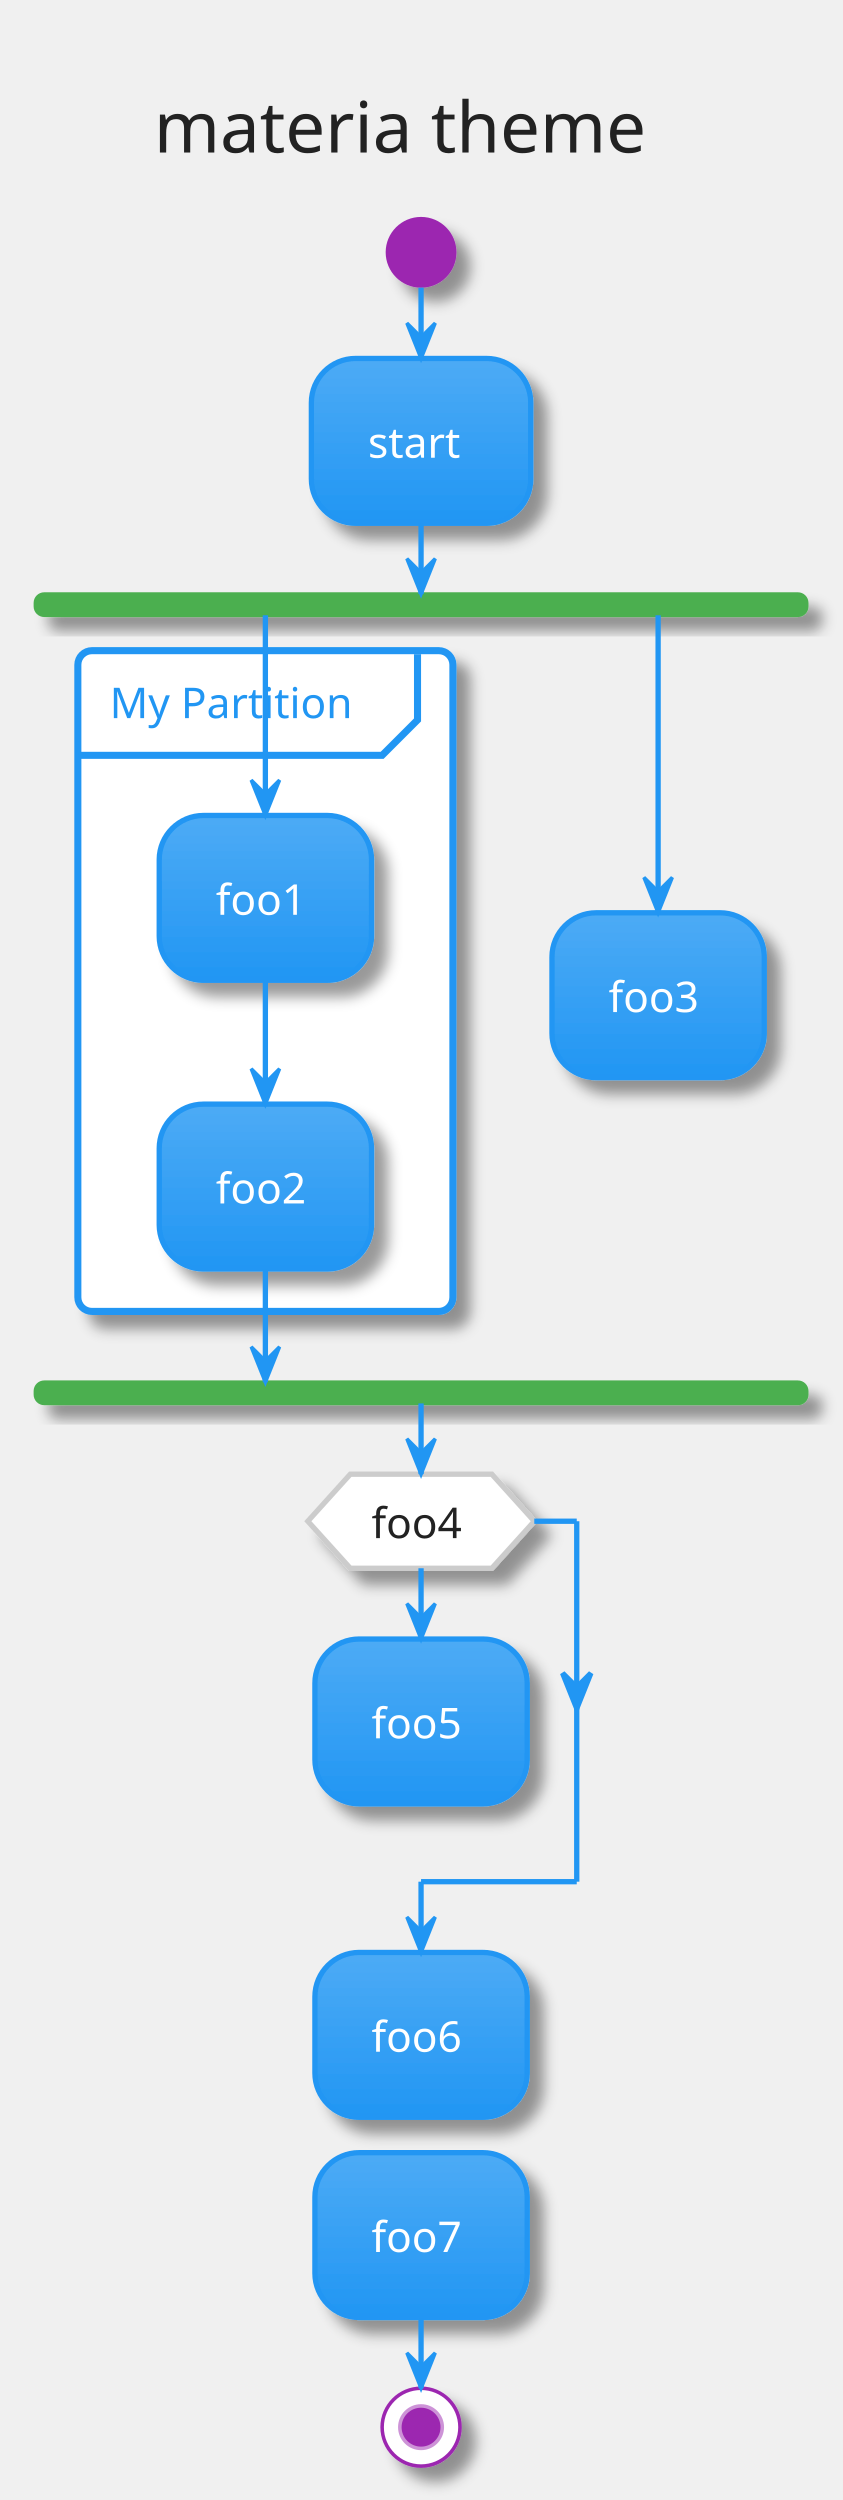
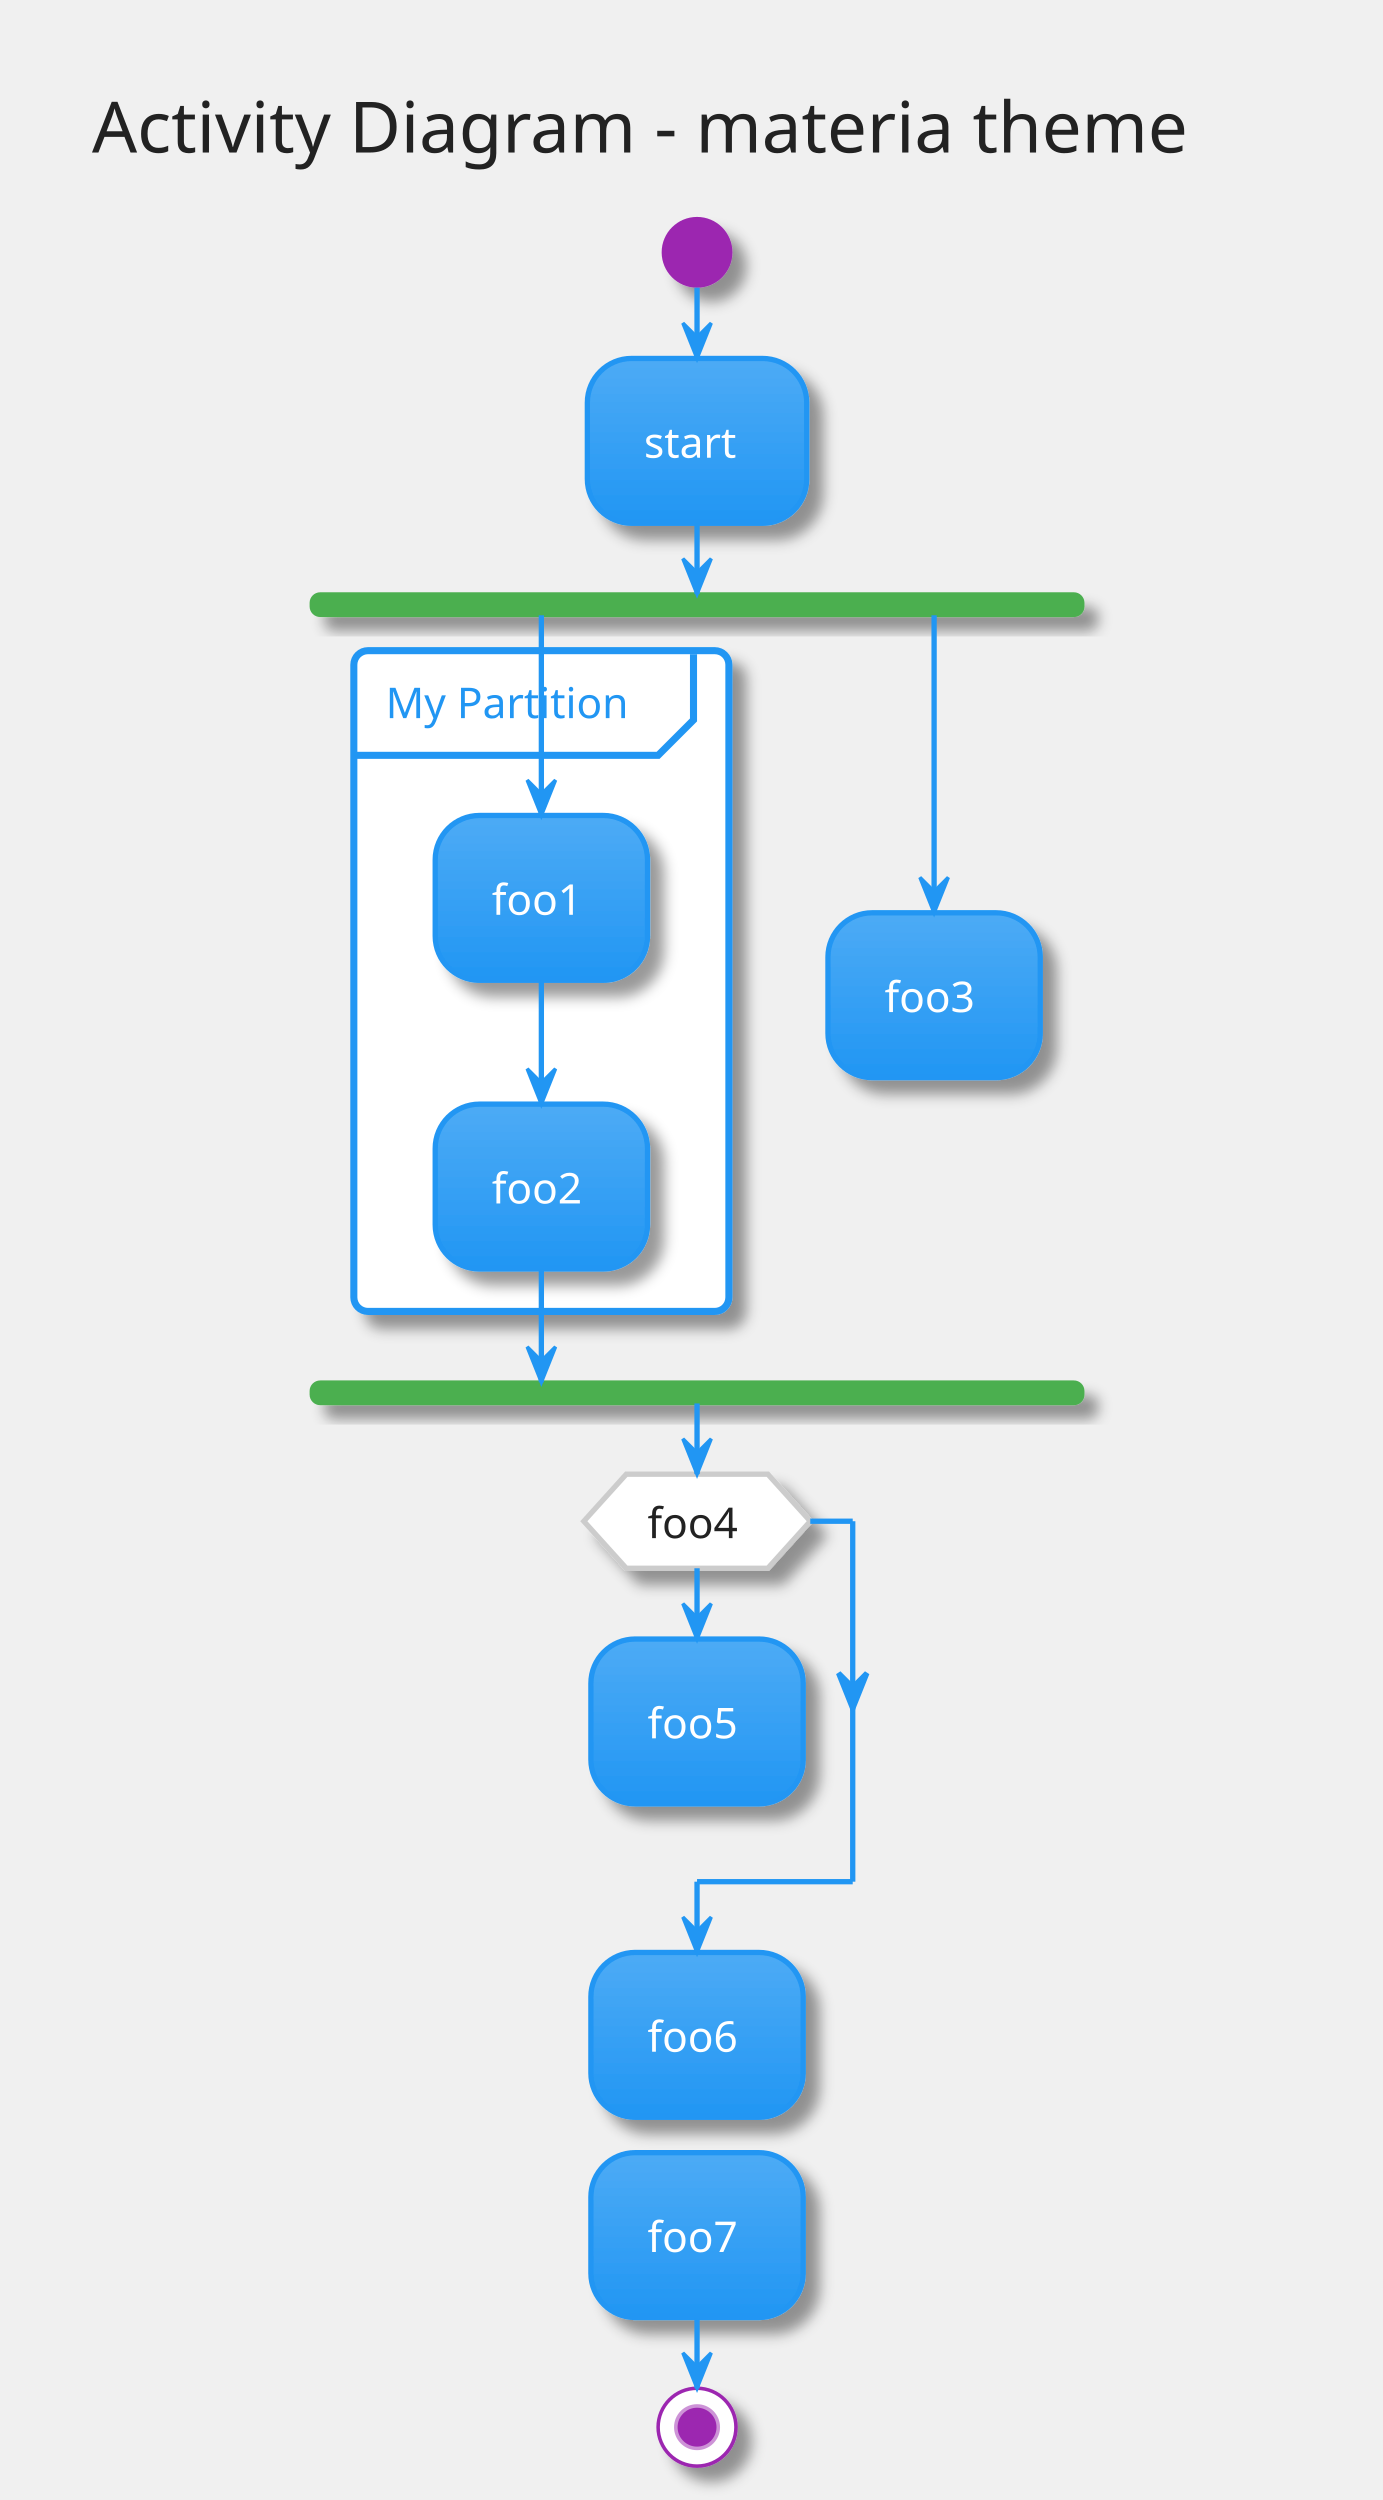
- <svg xmlns="http://www.w3.org/2000/svg" contentScriptType="application/ecmascript" contentStyleType="text/css" height="736.458px" preserveAspectRatio="none" style="width:248px;height:736px;" version="1.1" viewBox="0 0 248 736" width="248.958px" zoomAndPan="magnify">
+ <svg xmlns="http://www.w3.org/2000/svg" contentScriptType="application/ecmascript" contentStyleType="text/css" height="736.458px" preserveAspectRatio="none" style="width:407px;height:736px;" version="1.1" viewBox="0 0 407 736" width="407.292px" zoomAndPan="magnify">
  <defs>
-     <filter height="300%" id="fu6p6howfs880" width="300%" x="-1" y="-1">
+     <filter height="300%" id="fpdgujknlm4lu" width="300%" x="-1" y="-1">
      <feGaussianBlur result="blurOut" stdDeviation="2.083" />
      <feColorMatrix in="blurOut" result="blurOut2" type="matrix" values="0 0 0 0 0 0 0 0 0 0 0 0 0 0 0 0 0 0 .4 0" />
      <feOffset dx="4.167" dy="4.167" in="blurOut2" result="blurOut3" />
      <feBlend in="SourceGraphic" in2="blurOut3" mode="normal" />
    </filter>
-     <linearGradient id="gu6p6howfs8800" x1="50%" x2="50%" y1="0%" y2="100%">
+     <linearGradient id="gpdgujknlm4lu0" x1="50%" x2="50%" y1="0%" y2="100%">
      <stop offset="0%" stop-color="#4DABF5" />
      <stop offset="100%" stop-color="#2196F3" />
    </linearGradient>
-     <linearGradient id="gu6p6howfs8801" x1="50%" x2="50%" y1="0%" y2="100%">
+     <linearGradient id="gpdgujknlm4lu1" x1="50%" x2="50%" y1="0%" y2="100%">
      <stop offset="0%" stop-color="#FFFFFF" />
      <stop offset="100%" stop-color="#FFFFFF" />
    </linearGradient>
  </defs>
  <g>
-     <rect fill="none" height="48.236" rx="4.167" ry="4.167" style="stroke: none; stroke-width: 1.042;" width="184.375" x="30.729" y="12.5" />
-     <text fill="#222222" font-family="Verdana" font-size="20.833" lengthAdjust="spacingAndGlyphs" textLength="155.208" x="45.312" y="44.904">materia theme</text>
-     <ellipse cx="123.958" cy="74.278" fill="#9C27B0" filter="url(#fu6p6howfs880)" rx="10.417" ry="10.417" style="stroke: none; stroke-width: 1.042;" />
-     <rect fill="url(#gu6p6howfs8800)" filter="url(#fu6p6howfs880)" height="48.525" rx="13.021" ry="13.021" style="stroke: #2196F3; stroke-width: 1.562;" width="64.583" x="91.667" y="105.528" />
-     <text fill="#FFFFFF" font-family="Verdana" font-size="12.5" lengthAdjust="spacingAndGlyphs" textLength="31.25" x="108.333" y="134.762">start</text>
-     <rect fill="#4CAF50" filter="url(#fu6p6howfs880)" height="6.25" rx="2.604" ry="2.604" style="stroke: #4CAF50; stroke-width: 1.042;" width="227.083" x="10.417" y="174.886" />
-     <rect fill="#FFFFFF" filter="url(#fu6p6howfs880)" height="194.533" rx="4.167" ry="4.167" style="stroke: #2196F3; stroke-width: 2.083;" width="110.417" x="22.917" y="191.553" />
-     <path d="M122.917,192.594 L122.917,211.953 L112.5,222.369 L22.917,222.369 " fill="none" style="stroke: #2196F3; stroke-width: 2.083;" />
-     <text fill="#2196F3" font-family="Verdana" font-size="12.5" lengthAdjust="spacingAndGlyphs" textLength="77.083" x="32.292" y="211.411">My Partition</text>
-     <rect fill="url(#gu6p6howfs8800)" filter="url(#fu6p6howfs880)" height="48.525" rx="13.021" ry="13.021" style="stroke: #2196F3; stroke-width: 1.562;" width="62.5" x="46.875" y="240.078" />
-     <text fill="#FFFFFF" font-family="Verdana" font-size="12.5" lengthAdjust="spacingAndGlyphs" textLength="29.167" x="63.542" y="269.312">foo1</text>
-     <rect fill="url(#gu6p6howfs8800)" filter="url(#fu6p6howfs880)" height="48.525" rx="13.021" ry="13.021" style="stroke: #2196F3; stroke-width: 1.562;" width="62.5" x="46.875" y="325.061" />
-     <text fill="#FFFFFF" font-family="Verdana" font-size="12.5" lengthAdjust="spacingAndGlyphs" textLength="29.167" x="63.542" y="354.295">foo2</text>
-     <rect fill="url(#gu6p6howfs8800)" filter="url(#fu6p6howfs880)" height="48.525" rx="13.021" ry="13.021" style="stroke: #2196F3; stroke-width: 1.562;" width="62.5" x="162.5" y="268.724" />
-     <text fill="#FFFFFF" font-family="Verdana" font-size="12.5" lengthAdjust="spacingAndGlyphs" textLength="29.167" x="179.167" y="297.957">foo3</text>
-     <rect fill="#4CAF50" filter="url(#fu6p6howfs880)" height="6.25" rx="2.604" ry="2.604" style="stroke: #4CAF50; stroke-width: 1.042;" width="227.083" x="10.417" y="406.919" />
-     <rect fill="url(#gu6p6howfs8800)" filter="url(#fu6p6howfs880)" height="48.525" rx="13.021" ry="13.021" style="stroke: #2196F3; stroke-width: 1.562;" width="62.5" x="92.708" y="482.528" />
-     <text fill="#FFFFFF" font-family="Verdana" font-size="12.5" lengthAdjust="spacingAndGlyphs" textLength="29.167" x="109.375" y="511.762">foo5</text>
-     <polygon fill="url(#gu6p6howfs8801)" filter="url(#fu6p6howfs880)" points="103.125,434.003,144.792,434.003,157.292,447.849,144.792,461.694,103.125,461.694,90.625,447.849,103.125,434.003" style="stroke: #CCCCCC; stroke-width: 1.562;" />
-     <text fill="#222222" font-family="Verdana" font-size="12.5" lengthAdjust="spacingAndGlyphs" textLength="29.167" x="109.375" y="452.82">foo4</text>
-     <rect fill="url(#gu6p6howfs8800)" filter="url(#fu6p6howfs880)" height="48.525" rx="13.021" ry="13.021" style="stroke: #2196F3; stroke-width: 1.562;" width="62.5" x="92.708" y="574.803" />
-     <text fill="#FFFFFF" font-family="Verdana" font-size="12.5" lengthAdjust="spacingAndGlyphs" textLength="29.167" x="109.375" y="604.037">foo6</text>
-     <rect fill="url(#gu6p6howfs8800)" filter="url(#fu6p6howfs880)" height="48.525" rx="13.021" ry="13.021" style="stroke: #2196F3; stroke-width: 1.562;" width="62.5" x="92.708" y="633.744" />
-     <text fill="#FFFFFF" font-family="Verdana" font-size="12.5" lengthAdjust="spacingAndGlyphs" textLength="29.167" x="109.375" y="662.978">foo7</text>
-     <ellipse cx="123.958" cy="714.561" fill="#FFFFFF" filter="url(#fu6p6howfs880)" rx="11.458" ry="11.458" style="stroke: #9C27B0; stroke-width: 1.042;" />
-     <ellipse cx="123.958" cy="714.561" fill="#9C27B0" rx="6.25" ry="6.25" style="stroke: #CD93D7; stroke-width: 1.042;" />
-     <line style="stroke: #2196F3; stroke-width: 1.562;" x1="123.958" x2="123.958" y1="84.694" y2="105.528" />
-     <polygon fill="#2196F3" points="119.792,95.111,123.958,105.528,128.125,95.111,123.958,99.278" style="stroke: #2196F3; stroke-width: 1.042;" />
-     <line style="stroke: #2196F3; stroke-width: 1.562;" x1="78.125" x2="78.125" y1="288.603" y2="325.061" />
-     <polygon fill="#2196F3" points="73.958,314.644,78.125,325.061,82.292,314.644,78.125,318.811" style="stroke: #2196F3; stroke-width: 1.042;" />
-     <line style="stroke: #2196F3; stroke-width: 1.562;" x1="78.125" x2="78.125" y1="181.136" y2="240.078" />
-     <polygon fill="#2196F3" points="73.958,229.661,78.125,240.078,82.292,229.661,78.125,233.828" style="stroke: #2196F3; stroke-width: 1.042;" />
-     <line style="stroke: #2196F3; stroke-width: 1.562;" x1="193.75" x2="193.75" y1="181.136" y2="268.724" />
-     <polygon fill="#2196F3" points="189.583,258.307,193.75,268.724,197.917,258.307,193.75,262.474" style="stroke: #2196F3; stroke-width: 1.042;" />
-     <line style="stroke: #2196F3; stroke-width: 1.562;" x1="78.125" x2="78.125" y1="373.586" y2="406.919" />
-     <polygon fill="#2196F3" points="73.958,396.503,78.125,406.919,82.292,396.503,78.125,400.669" style="stroke: #2196F3; stroke-width: 1.042;" />
-     <line style="stroke: #2196F3; stroke-width: 1.562;" x1="123.958" x2="123.958" y1="154.053" y2="174.886" />
-     <polygon fill="#2196F3" points="119.792,164.469,123.958,174.886,128.125,164.469,123.958,168.636" style="stroke: #2196F3; stroke-width: 1.042;" />
-     <line style="stroke: #2196F3; stroke-width: 1.562;" x1="123.958" x2="123.958" y1="461.694" y2="482.528" />
-     <polygon fill="#2196F3" points="119.792,472.111,123.958,482.528,128.125,472.111,123.958,476.278" style="stroke: #2196F3; stroke-width: 1.042;" />
-     <line style="stroke: #2196F3; stroke-width: 1.562;" x1="157.292" x2="169.792" y1="447.849" y2="447.849" />
-     <polygon fill="#2196F3" points="165.625,492.576,169.792,502.992,173.958,492.576,169.792,496.742" style="stroke: #2196F3; stroke-width: 1.562;" />
-     <line style="stroke: #2196F3; stroke-width: 1.562;" x1="169.792" x2="169.792" y1="447.849" y2="553.969" />
-     <line style="stroke: #2196F3; stroke-width: 1.562;" x1="169.792" x2="123.958" y1="553.969" y2="553.969" />
-     <line style="stroke: #2196F3; stroke-width: 1.562;" x1="123.958" x2="123.958" y1="553.969" y2="574.803" />
-     <polygon fill="#2196F3" points="119.792,564.386,123.958,574.803,128.125,564.386,123.958,568.553" style="stroke: #2196F3; stroke-width: 1.042;" />
-     <line style="stroke: #2196F3; stroke-width: 1.562;" x1="123.958" x2="123.958" y1="413.169" y2="434.003" />
-     <polygon fill="#2196F3" points="119.792,423.586,123.958,434.003,128.125,423.586,123.958,427.753" style="stroke: #2196F3; stroke-width: 1.042;" />
-     <line style="stroke: #2196F3; stroke-width: 1.562;" x1="123.958" x2="123.958" y1="682.269" y2="703.103" />
-     <polygon fill="#2196F3" points="119.792,692.686,123.958,703.103,128.125,692.686,123.958,696.853" style="stroke: #2196F3; stroke-width: 1.042;" />
+     <rect fill="none" height="48.236" rx="4.167" ry="4.167" style="stroke: none; stroke-width: 1.042;" width="383.333" x="12.5" y="12.5" />
+     <text fill="#222222" font-family="Verdana" font-size="20.833" lengthAdjust="spacingAndGlyphs" textLength="354.167" x="27.083" y="44.904">Activity Diagram - materia theme</text>
+     <ellipse cx="205.208" cy="74.278" fill="#9C27B0" filter="url(#fpdgujknlm4lu)" rx="10.417" ry="10.417" style="stroke: none; stroke-width: 1.042;" />
+     <rect fill="url(#gpdgujknlm4lu0)" filter="url(#fpdgujknlm4lu)" height="48.525" rx="13.021" ry="13.021" style="stroke: #2196F3; stroke-width: 1.562;" width="64.583" x="172.917" y="105.528" />
+     <text fill="#FFFFFF" font-family="Verdana" font-size="12.5" lengthAdjust="spacingAndGlyphs" textLength="31.25" x="189.583" y="134.762">start</text>
+     <rect fill="#4CAF50" filter="url(#fpdgujknlm4lu)" height="6.25" rx="2.604" ry="2.604" style="stroke: #4CAF50; stroke-width: 1.042;" width="227.083" x="91.667" y="174.886" />
+     <rect fill="#FFFFFF" filter="url(#fpdgujknlm4lu)" height="194.533" rx="4.167" ry="4.167" style="stroke: #2196F3; stroke-width: 2.083;" width="110.417" x="104.167" y="191.553" />
+     <path d="M204.167,192.594 L204.167,211.953 L193.75,222.369 L104.167,222.369 " fill="none" style="stroke: #2196F3; stroke-width: 2.083;" />
+     <text fill="#2196F3" font-family="Verdana" font-size="12.5" lengthAdjust="spacingAndGlyphs" textLength="77.083" x="113.542" y="211.411">My Partition</text>
+     <rect fill="url(#gpdgujknlm4lu0)" filter="url(#fpdgujknlm4lu)" height="48.525" rx="13.021" ry="13.021" style="stroke: #2196F3; stroke-width: 1.562;" width="62.5" x="128.125" y="240.078" />
+     <text fill="#FFFFFF" font-family="Verdana" font-size="12.5" lengthAdjust="spacingAndGlyphs" textLength="29.167" x="144.792" y="269.312">foo1</text>
+     <rect fill="url(#gpdgujknlm4lu0)" filter="url(#fpdgujknlm4lu)" height="48.525" rx="13.021" ry="13.021" style="stroke: #2196F3; stroke-width: 1.562;" width="62.5" x="128.125" y="325.061" />
+     <text fill="#FFFFFF" font-family="Verdana" font-size="12.5" lengthAdjust="spacingAndGlyphs" textLength="29.167" x="144.792" y="354.295">foo2</text>
+     <rect fill="url(#gpdgujknlm4lu0)" filter="url(#fpdgujknlm4lu)" height="48.525" rx="13.021" ry="13.021" style="stroke: #2196F3; stroke-width: 1.562;" width="62.5" x="243.75" y="268.724" />
+     <text fill="#FFFFFF" font-family="Verdana" font-size="12.5" lengthAdjust="spacingAndGlyphs" textLength="29.167" x="260.417" y="297.957">foo3</text>
+     <rect fill="#4CAF50" filter="url(#fpdgujknlm4lu)" height="6.25" rx="2.604" ry="2.604" style="stroke: #4CAF50; stroke-width: 1.042;" width="227.083" x="91.667" y="406.919" />
+     <rect fill="url(#gpdgujknlm4lu0)" filter="url(#fpdgujknlm4lu)" height="48.525" rx="13.021" ry="13.021" style="stroke: #2196F3; stroke-width: 1.562;" width="62.5" x="173.958" y="482.528" />
+     <text fill="#FFFFFF" font-family="Verdana" font-size="12.5" lengthAdjust="spacingAndGlyphs" textLength="29.167" x="190.625" y="511.762">foo5</text>
+     <polygon fill="url(#gpdgujknlm4lu1)" filter="url(#fpdgujknlm4lu)" points="184.375,434.003,226.042,434.003,238.542,447.849,226.042,461.694,184.375,461.694,171.875,447.849,184.375,434.003" style="stroke: #CCCCCC; stroke-width: 1.562;" />
+     <text fill="#222222" font-family="Verdana" font-size="12.5" lengthAdjust="spacingAndGlyphs" textLength="29.167" x="190.625" y="452.82">foo4</text>
+     <rect fill="url(#gpdgujknlm4lu0)" filter="url(#fpdgujknlm4lu)" height="48.525" rx="13.021" ry="13.021" style="stroke: #2196F3; stroke-width: 1.562;" width="62.5" x="173.958" y="574.803" />
+     <text fill="#FFFFFF" font-family="Verdana" font-size="12.5" lengthAdjust="spacingAndGlyphs" textLength="29.167" x="190.625" y="604.037">foo6</text>
+     <rect fill="url(#gpdgujknlm4lu0)" filter="url(#fpdgujknlm4lu)" height="48.525" rx="13.021" ry="13.021" style="stroke: #2196F3; stroke-width: 1.562;" width="62.5" x="173.958" y="633.744" />
+     <text fill="#FFFFFF" font-family="Verdana" font-size="12.5" lengthAdjust="spacingAndGlyphs" textLength="29.167" x="190.625" y="662.978">foo7</text>
+     <ellipse cx="205.208" cy="714.561" fill="#FFFFFF" filter="url(#fpdgujknlm4lu)" rx="11.458" ry="11.458" style="stroke: #9C27B0; stroke-width: 1.042;" />
+     <ellipse cx="205.208" cy="714.561" fill="#9C27B0" rx="6.25" ry="6.25" style="stroke: #CD93D7; stroke-width: 1.042;" />
+     <line style="stroke: #2196F3; stroke-width: 1.562;" x1="205.208" x2="205.208" y1="84.694" y2="105.528" />
+     <polygon fill="#2196F3" points="201.042,95.111,205.208,105.528,209.375,95.111,205.208,99.278" style="stroke: #2196F3; stroke-width: 1.042;" />
+     <line style="stroke: #2196F3; stroke-width: 1.562;" x1="159.375" x2="159.375" y1="288.603" y2="325.061" />
+     <polygon fill="#2196F3" points="155.208,314.644,159.375,325.061,163.542,314.644,159.375,318.811" style="stroke: #2196F3; stroke-width: 1.042;" />
+     <line style="stroke: #2196F3; stroke-width: 1.562;" x1="159.375" x2="159.375" y1="181.136" y2="240.078" />
+     <polygon fill="#2196F3" points="155.208,229.661,159.375,240.078,163.542,229.661,159.375,233.828" style="stroke: #2196F3; stroke-width: 1.042;" />
+     <line style="stroke: #2196F3; stroke-width: 1.562;" x1="275" x2="275" y1="181.136" y2="268.724" />
+     <polygon fill="#2196F3" points="270.833,258.307,275,268.724,279.167,258.307,275,262.474" style="stroke: #2196F3; stroke-width: 1.042;" />
+     <line style="stroke: #2196F3; stroke-width: 1.562;" x1="159.375" x2="159.375" y1="373.586" y2="406.919" />
+     <polygon fill="#2196F3" points="155.208,396.503,159.375,406.919,163.542,396.503,159.375,400.669" style="stroke: #2196F3; stroke-width: 1.042;" />
+     <line style="stroke: #2196F3; stroke-width: 1.562;" x1="205.208" x2="205.208" y1="154.053" y2="174.886" />
+     <polygon fill="#2196F3" points="201.042,164.469,205.208,174.886,209.375,164.469,205.208,168.636" style="stroke: #2196F3; stroke-width: 1.042;" />
+     <line style="stroke: #2196F3; stroke-width: 1.562;" x1="205.208" x2="205.208" y1="461.694" y2="482.528" />
+     <polygon fill="#2196F3" points="201.042,472.111,205.208,482.528,209.375,472.111,205.208,476.278" style="stroke: #2196F3; stroke-width: 1.042;" />
+     <line style="stroke: #2196F3; stroke-width: 1.562;" x1="238.542" x2="251.042" y1="447.849" y2="447.849" />
+     <polygon fill="#2196F3" points="246.875,492.576,251.042,502.992,255.208,492.576,251.042,496.742" style="stroke: #2196F3; stroke-width: 1.562;" />
+     <line style="stroke: #2196F3; stroke-width: 1.562;" x1="251.042" x2="251.042" y1="447.849" y2="553.969" />
+     <line style="stroke: #2196F3; stroke-width: 1.562;" x1="251.042" x2="205.208" y1="553.969" y2="553.969" />
+     <line style="stroke: #2196F3; stroke-width: 1.562;" x1="205.208" x2="205.208" y1="553.969" y2="574.803" />
+     <polygon fill="#2196F3" points="201.042,564.386,205.208,574.803,209.375,564.386,205.208,568.553" style="stroke: #2196F3; stroke-width: 1.042;" />
+     <line style="stroke: #2196F3; stroke-width: 1.562;" x1="205.208" x2="205.208" y1="413.169" y2="434.003" />
+     <polygon fill="#2196F3" points="201.042,423.586,205.208,434.003,209.375,423.586,205.208,427.753" style="stroke: #2196F3; stroke-width: 1.042;" />
+     <line style="stroke: #2196F3; stroke-width: 1.562;" x1="205.208" x2="205.208" y1="682.269" y2="703.103" />
+     <polygon fill="#2196F3" points="201.042,692.686,205.208,703.103,209.375,692.686,205.208,696.853" style="stroke: #2196F3; stroke-width: 1.042;" />
  </g>
</svg>
